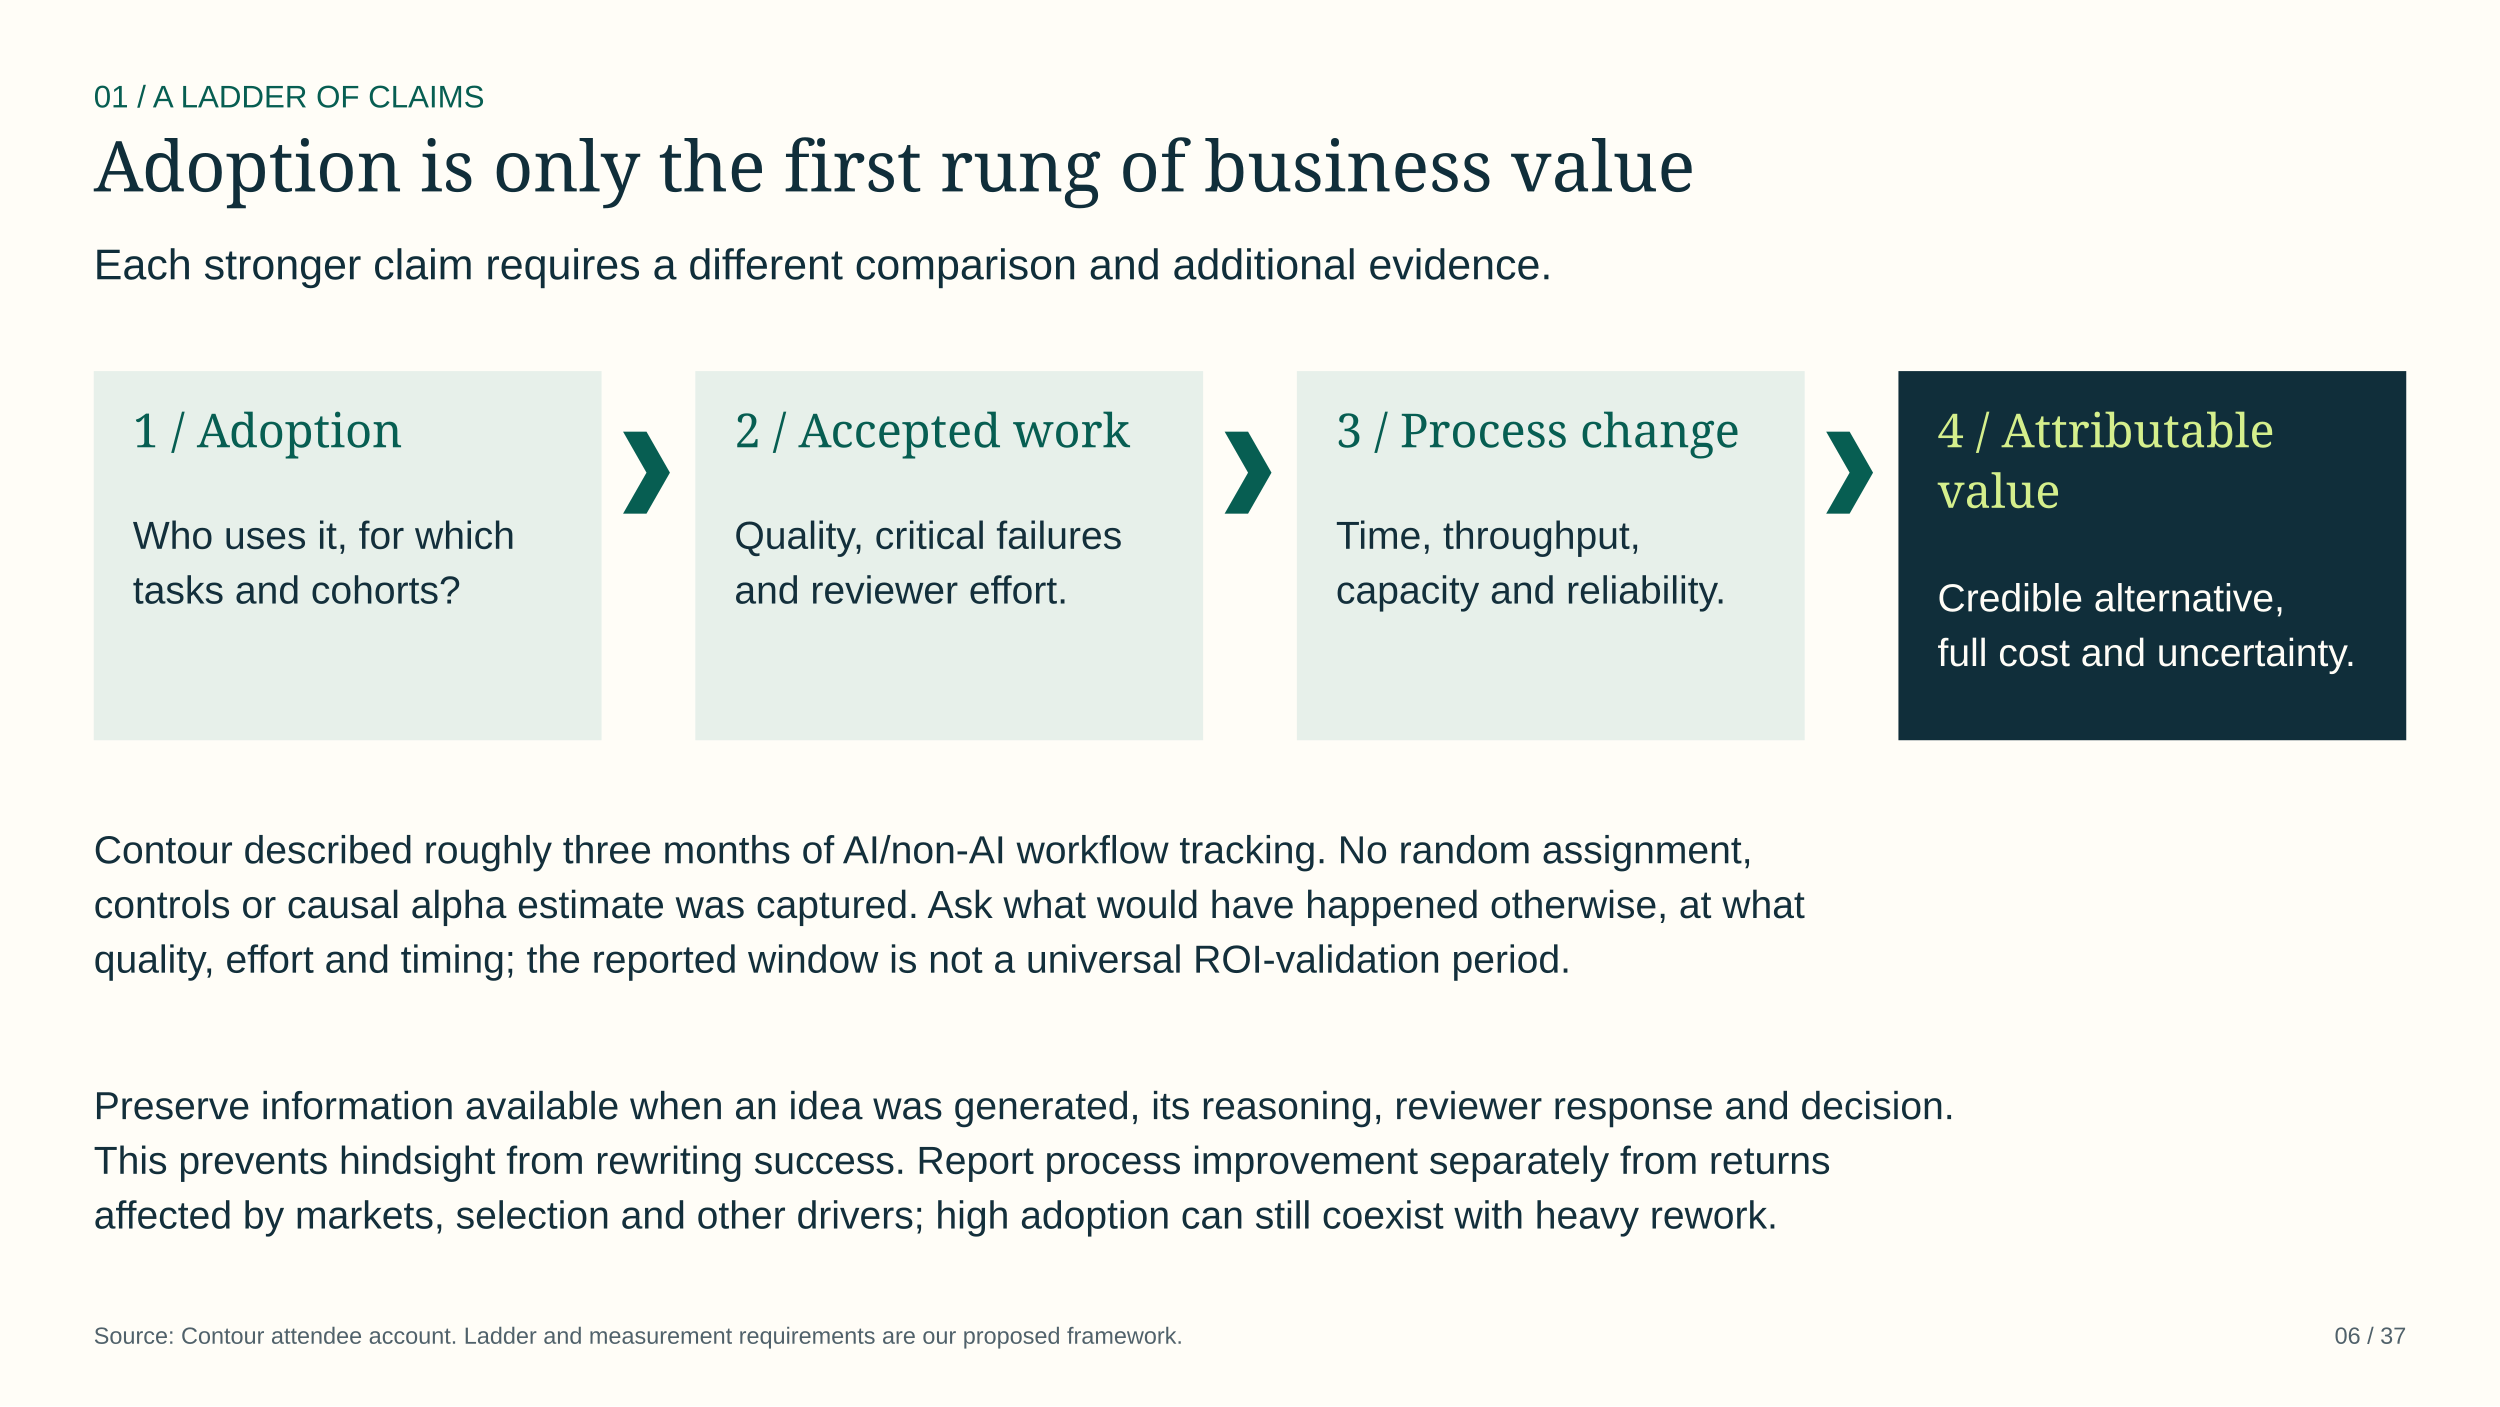
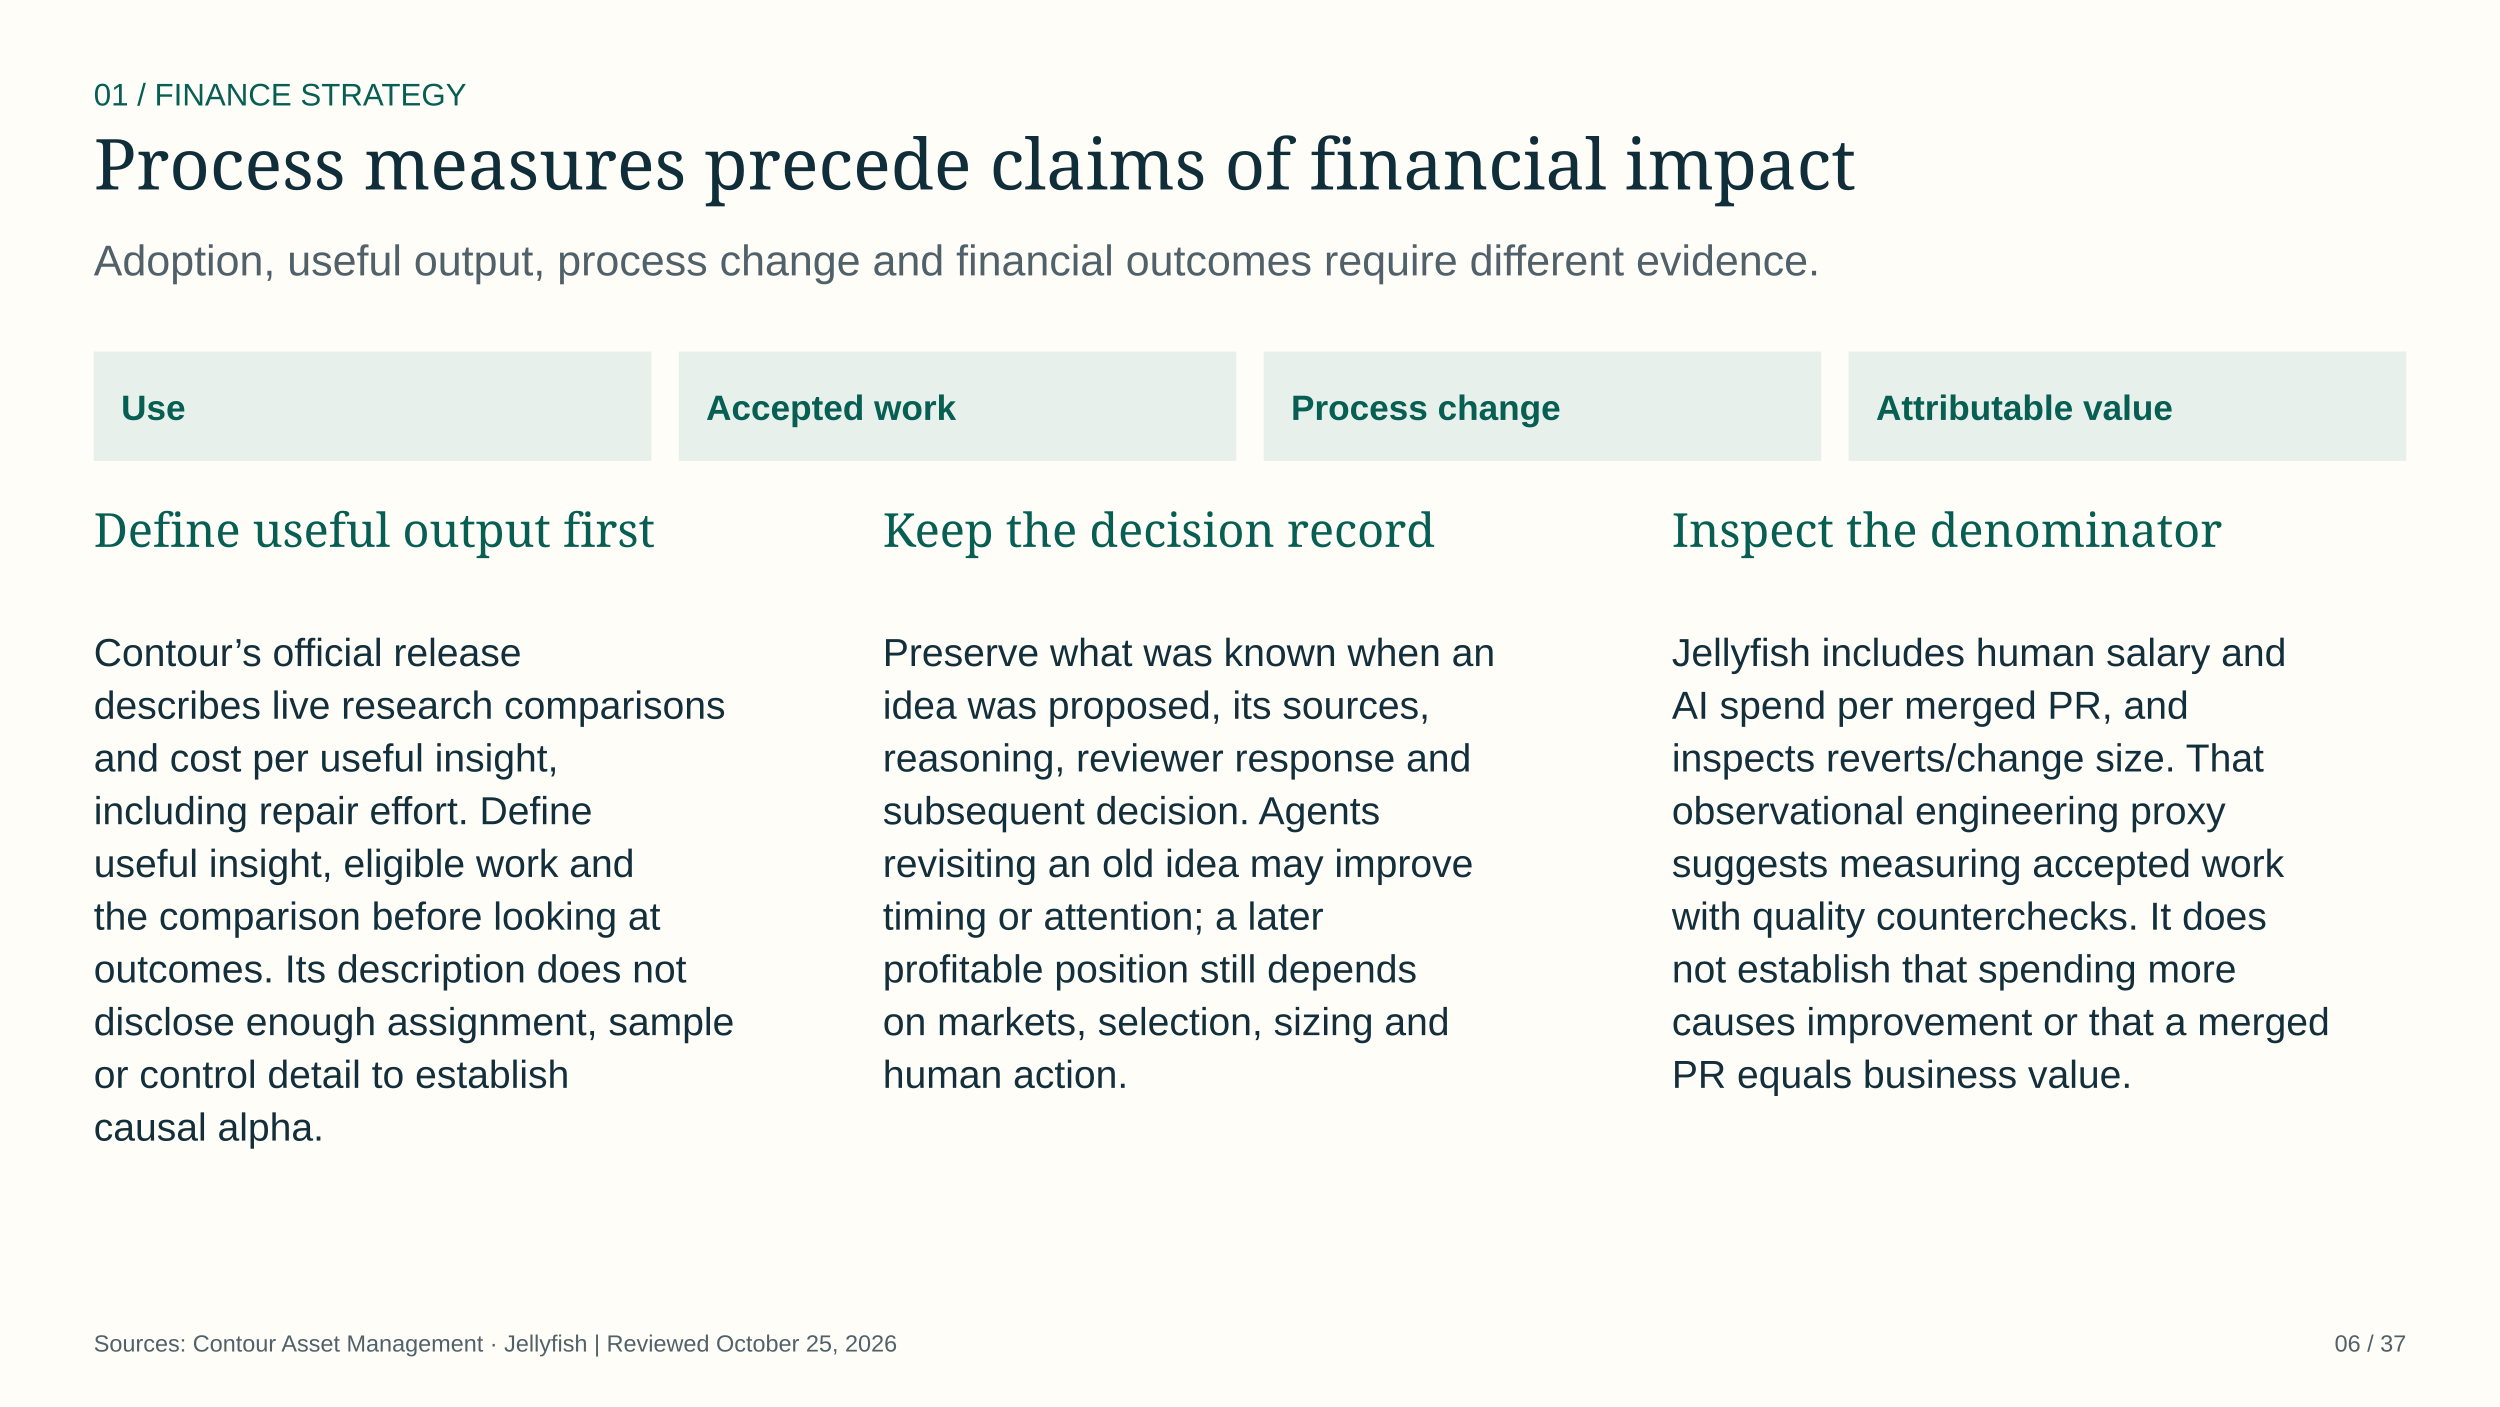
<svg xmlns="http://www.w3.org/2000/svg" viewBox="0 0 1280 720" font-family="Arial" font-size="20" data-pptx-page-role="content">
-   <rect id="background" data-pptx-role="background" width="1280" height="720" fill="#FFFDF7" />
-   <g id="title" data-pptx-bounds="48 40 1184 120" fill="#102E3A">
-     <text x="48" y="55" font-size="16" fill="#075E52">01 / A LADDER OF CLAIMS</text>
-     <text x="48" y="98" font-family="Cambria" font-size="36">Adoption is only the first rung of business value</text>
-     <text x="48" y="143" font-size="22">Each stronger claim requires a different comparison and additional evidence.</text>
+   <rect id="background" data-pptx-role="background" x="0" y="0" width="1280" height="720" fill="#FFFDF7" />
+   <g id="title" data-pptx-bounds="48 38 1184 140">
+     <text x="48" y="54" font-size="16" fill="#075E52">01 / FINANCE STRATEGY</text>
+     <text x="48" y="97" font-size="36" font-family="Cambria" fill="#102E3A">Process measures precede claims of financial impact</text>
+     <text x="48" y="141" font-size="22" fill="#50616A">Adoption, useful output, process change and financial outcomes require different evidence.</text>
  </g>
-   <g id="value-ladder" data-pptx-bounds="48 190 1184 189">
-     <g>
-       <rect x="48" y="190" width="260" height="189" fill="#E7F0EA" />
-       <text x="68" y="229" font-family="Cambria" font-size="24" fill="#075E52">1 / Adoption</text>
-       <text fill="#132F3B" x="68" y="281">Who uses it, for which</text>
-       <text fill="#132F3B" x="68" y="309">tasks and cohorts?</text>
-     </g>
-     <g id="p06-use-to-work" data-pptx-authoring="preset" data-pptx-object="shape" data-pptx-prst="chevron" data-pptx-frame="319 221 24 42" fill="#075E52" stroke="none">
-       <path d="M 319 221 L 331 221 L 343 242 L 331 263 L 319 263 L 331 242 Z" />
-     </g>
-     <g>
-       <rect x="356" y="190" width="260" height="189" fill="#E7F0EA" />
-       <text x="376" y="229" font-family="Cambria" font-size="24" fill="#075E52">2 / Accepted work</text>
-       <text fill="#132F3B" x="376" y="281">Quality, critical failures</text>
-       <text fill="#132F3B" x="376" y="309">and reviewer effort.</text>
-     </g>
-     <g id="p06-work-to-process" data-pptx-authoring="preset" data-pptx-object="shape" data-pptx-prst="chevron" data-pptx-frame="627 221 24 42" fill="#075E52" stroke="none">
-       <path d="M 627 221 L 639 221 L 651 242 L 639 263 L 627 263 L 639 242 Z" />
-     </g>
-     <g>
-       <rect x="664" y="190" width="260" height="189" fill="#E7F0EA" />
-       <text x="684" y="229" font-family="Cambria" font-size="24" fill="#075E52">3 / Process change</text>
-       <text fill="#132F3B" x="684" y="281">Time, throughput,</text>
-       <text fill="#132F3B" x="684" y="309">capacity and reliability.</text>
-     </g>
-     <g id="p06-process-to-value" data-pptx-authoring="preset" data-pptx-object="shape" data-pptx-prst="chevron" data-pptx-frame="935 221 24 42" fill="#075E52" stroke="none">
-       <path d="M 935 221 L 947 221 L 959 242 L 947 263 L 935 263 L 947 242 Z" />
-     </g>
-     <g>
-       <rect x="972" y="190" width="260" height="189" fill="#102E3A" />
-       <text font-family="Cambria" font-size="24" fill="#D5EF8C" x="992" y="229">4 / Attributable</text>
-       <text font-family="Cambria" font-size="24" fill="#D5EF8C" x="992" y="260">value</text>
-       <text fill="#FFFDF7" x="992" y="313">Credible alternative,</text>
-       <text fill="#FFFDF7" x="992" y="341">full cost and uncertainty.</text>
-     </g>
+   <g id="method-sequence" data-pptx-bounds="48 180 1184 56">
+     <rect x="48.0" y="180" width="285.5" height="56" fill="#E7F0EA" />
+     <text x="62.0" y="215" font-size="18" fill="#075E52" font-weight="bold">Use</text>
+     <rect x="347.5" y="180" width="285.5" height="56" fill="#E7F0EA" />
+     <text x="361.5" y="215" font-size="18" fill="#075E52" font-weight="bold">Accepted work</text>
+     <rect x="647.0" y="180" width="285.5" height="56" fill="#E7F0EA" />
+     <text x="661.0" y="215" font-size="18" fill="#075E52" font-weight="bold">Process change</text>
+     <rect x="946.5" y="180" width="285.5" height="56" fill="#E7F0EA" />
+     <text x="960.5" y="215" font-size="18" fill="#075E52" font-weight="bold">Attributable value</text>
  </g>
-   <g id="credible-alternative" data-pptx-bounds="48 413 1184 99" fill="#132F3B">
-     <text x="48" y="442">Contour described roughly three months of AI/non-AI workflow tracking. No random assignment,</text>
-     <text x="48" y="470">controls or causal alpha estimate was captured. Ask what would have happened otherwise, at what</text>
-     <text x="48" y="498">quality, effort and timing; the reported window is not a universal ROI-validation period.</text>
+   <g id="analysis-1" data-pptx-bounds="48 252 365 413">
+     <text x="48" y="280" font-size="24" font-family="Cambria" fill="#075E52">Define useful output first</text>
+     <text fill="#132F3B" x="48" y="341">Contour’s official release </text>
+     <text fill="#132F3B" x="48" y="368">describes live research comparisons </text>
+     <text fill="#132F3B" x="48" y="395">and cost per useful insight, </text>
+     <text fill="#132F3B" x="48" y="422">including repair effort. Define </text>
+     <text fill="#132F3B" x="48" y="449">useful insight, eligible work and </text>
+     <text fill="#132F3B" x="48" y="476">the comparison before looking at </text>
+     <text fill="#132F3B" x="48" y="503">outcomes. Its description does not </text>
+     <text fill="#132F3B" x="48" y="530">disclose enough assignment, sample </text>
+     <text fill="#132F3B" x="48" y="557">or control detail to establish </text>
+     <text fill="#132F3B" x="48" y="584">causal alpha.</text>
  </g>
-   <g id="point-in-time" data-pptx-bounds="48 544 1184 96" fill="#132F3B">
-     <text x="48" y="573">Preserve information available when an idea was generated, its reasoning, reviewer response and decision.</text>
-     <text x="48" y="601">This prevents hindsight from rewriting success. Report process improvement separately from returns</text>
-     <text x="48" y="629">affected by markets, selection and other drivers; high adoption can still coexist with heavy rework.</text>
+   <g id="analysis-2" data-pptx-bounds="452 252 365 413">
+     <text x="452" y="280" font-size="24" font-family="Cambria" fill="#075E52">Keep the decision record</text>
+     <text fill="#132F3B" x="452" y="341">Preserve what was known when an </text>
+     <text fill="#132F3B" x="452" y="368">idea was proposed, its sources, </text>
+     <text fill="#132F3B" x="452" y="395">reasoning, reviewer response and </text>
+     <text fill="#132F3B" x="452" y="422">subsequent decision. Agents </text>
+     <text fill="#132F3B" x="452" y="449">revisiting an old idea may improve </text>
+     <text fill="#132F3B" x="452" y="476">timing or attention; a later </text>
+     <text fill="#132F3B" x="452" y="503">profitable position still depends </text>
+     <text fill="#132F3B" x="452" y="530">on markets, selection, sizing and </text>
+     <text fill="#132F3B" x="452" y="557">human action.</text>
  </g>
-   <g id="footer" data-pptx-role="footer" data-pptx-bounds="48 670 1184 30" font-size="12" fill="#50616A">
-     <text x="48" y="688">Source: Contour attendee account. Ladder and measurement requirements are our proposed framework.</text>
-     <text x="1232" y="688" text-anchor="end">06 / 37</text>
+   <g id="analysis-3" data-pptx-bounds="856 252 365 413">
+     <text x="856" y="280" font-size="24" font-family="Cambria" fill="#075E52">Inspect the denominator</text>
+     <text fill="#132F3B" x="856" y="341">Jellyfish includes human salary and </text>
+     <text fill="#132F3B" x="856" y="368">AI spend per merged PR, and </text>
+     <text fill="#132F3B" x="856" y="395">inspects reverts/change size. That </text>
+     <text fill="#132F3B" x="856" y="422">observational engineering proxy </text>
+     <text fill="#132F3B" x="856" y="449">suggests measuring accepted work </text>
+     <text fill="#132F3B" x="856" y="476">with quality counterchecks. It does </text>
+     <text fill="#132F3B" x="856" y="503">not establish that spending more </text>
+     <text fill="#132F3B" x="856" y="530">causes improvement or that a merged </text>
+     <text fill="#132F3B" x="856" y="557">PR equals business value.</text>
+   </g>
+   <g id="footer" data-pptx-bounds="48 674 1184 26" fill="#50616A" font-size="12">
+     <text x="48" y="692">Sources: Contour Asset Management · Jellyfish | Reviewed October 25, 2026</text>
+     <text x="1232" y="692" text-anchor="end">06 / 37</text>
  </g>
</svg>
